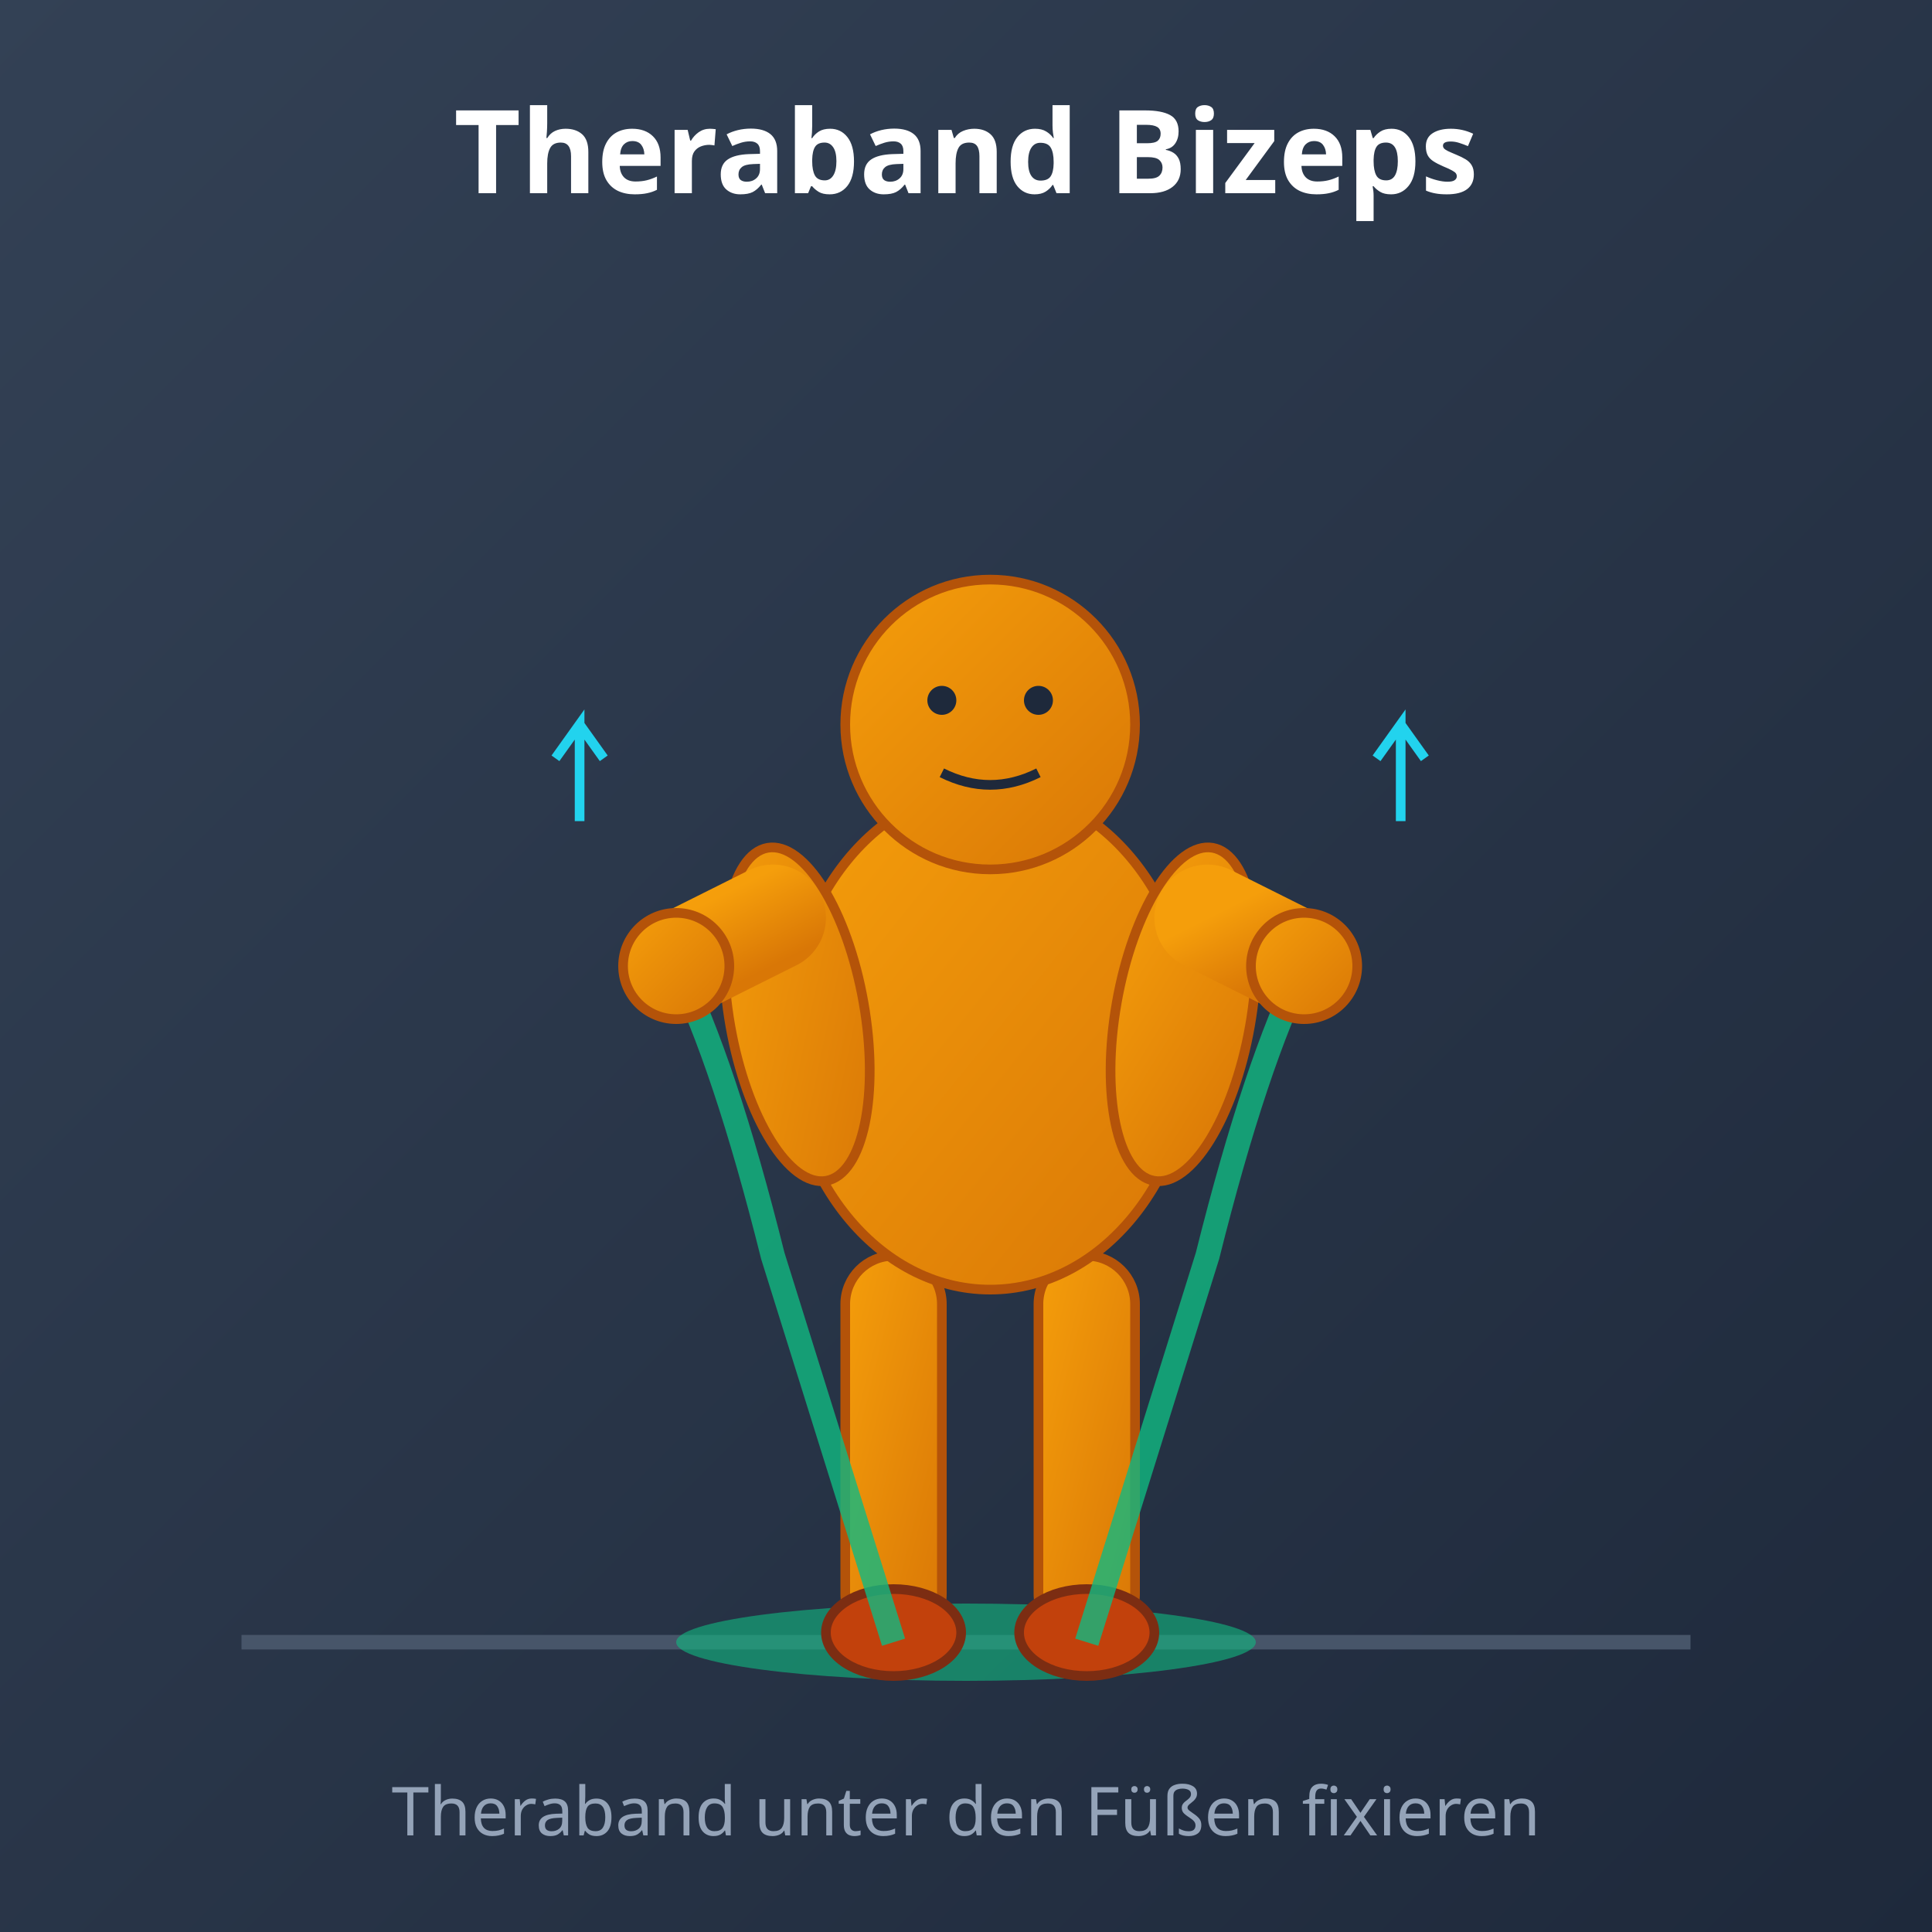
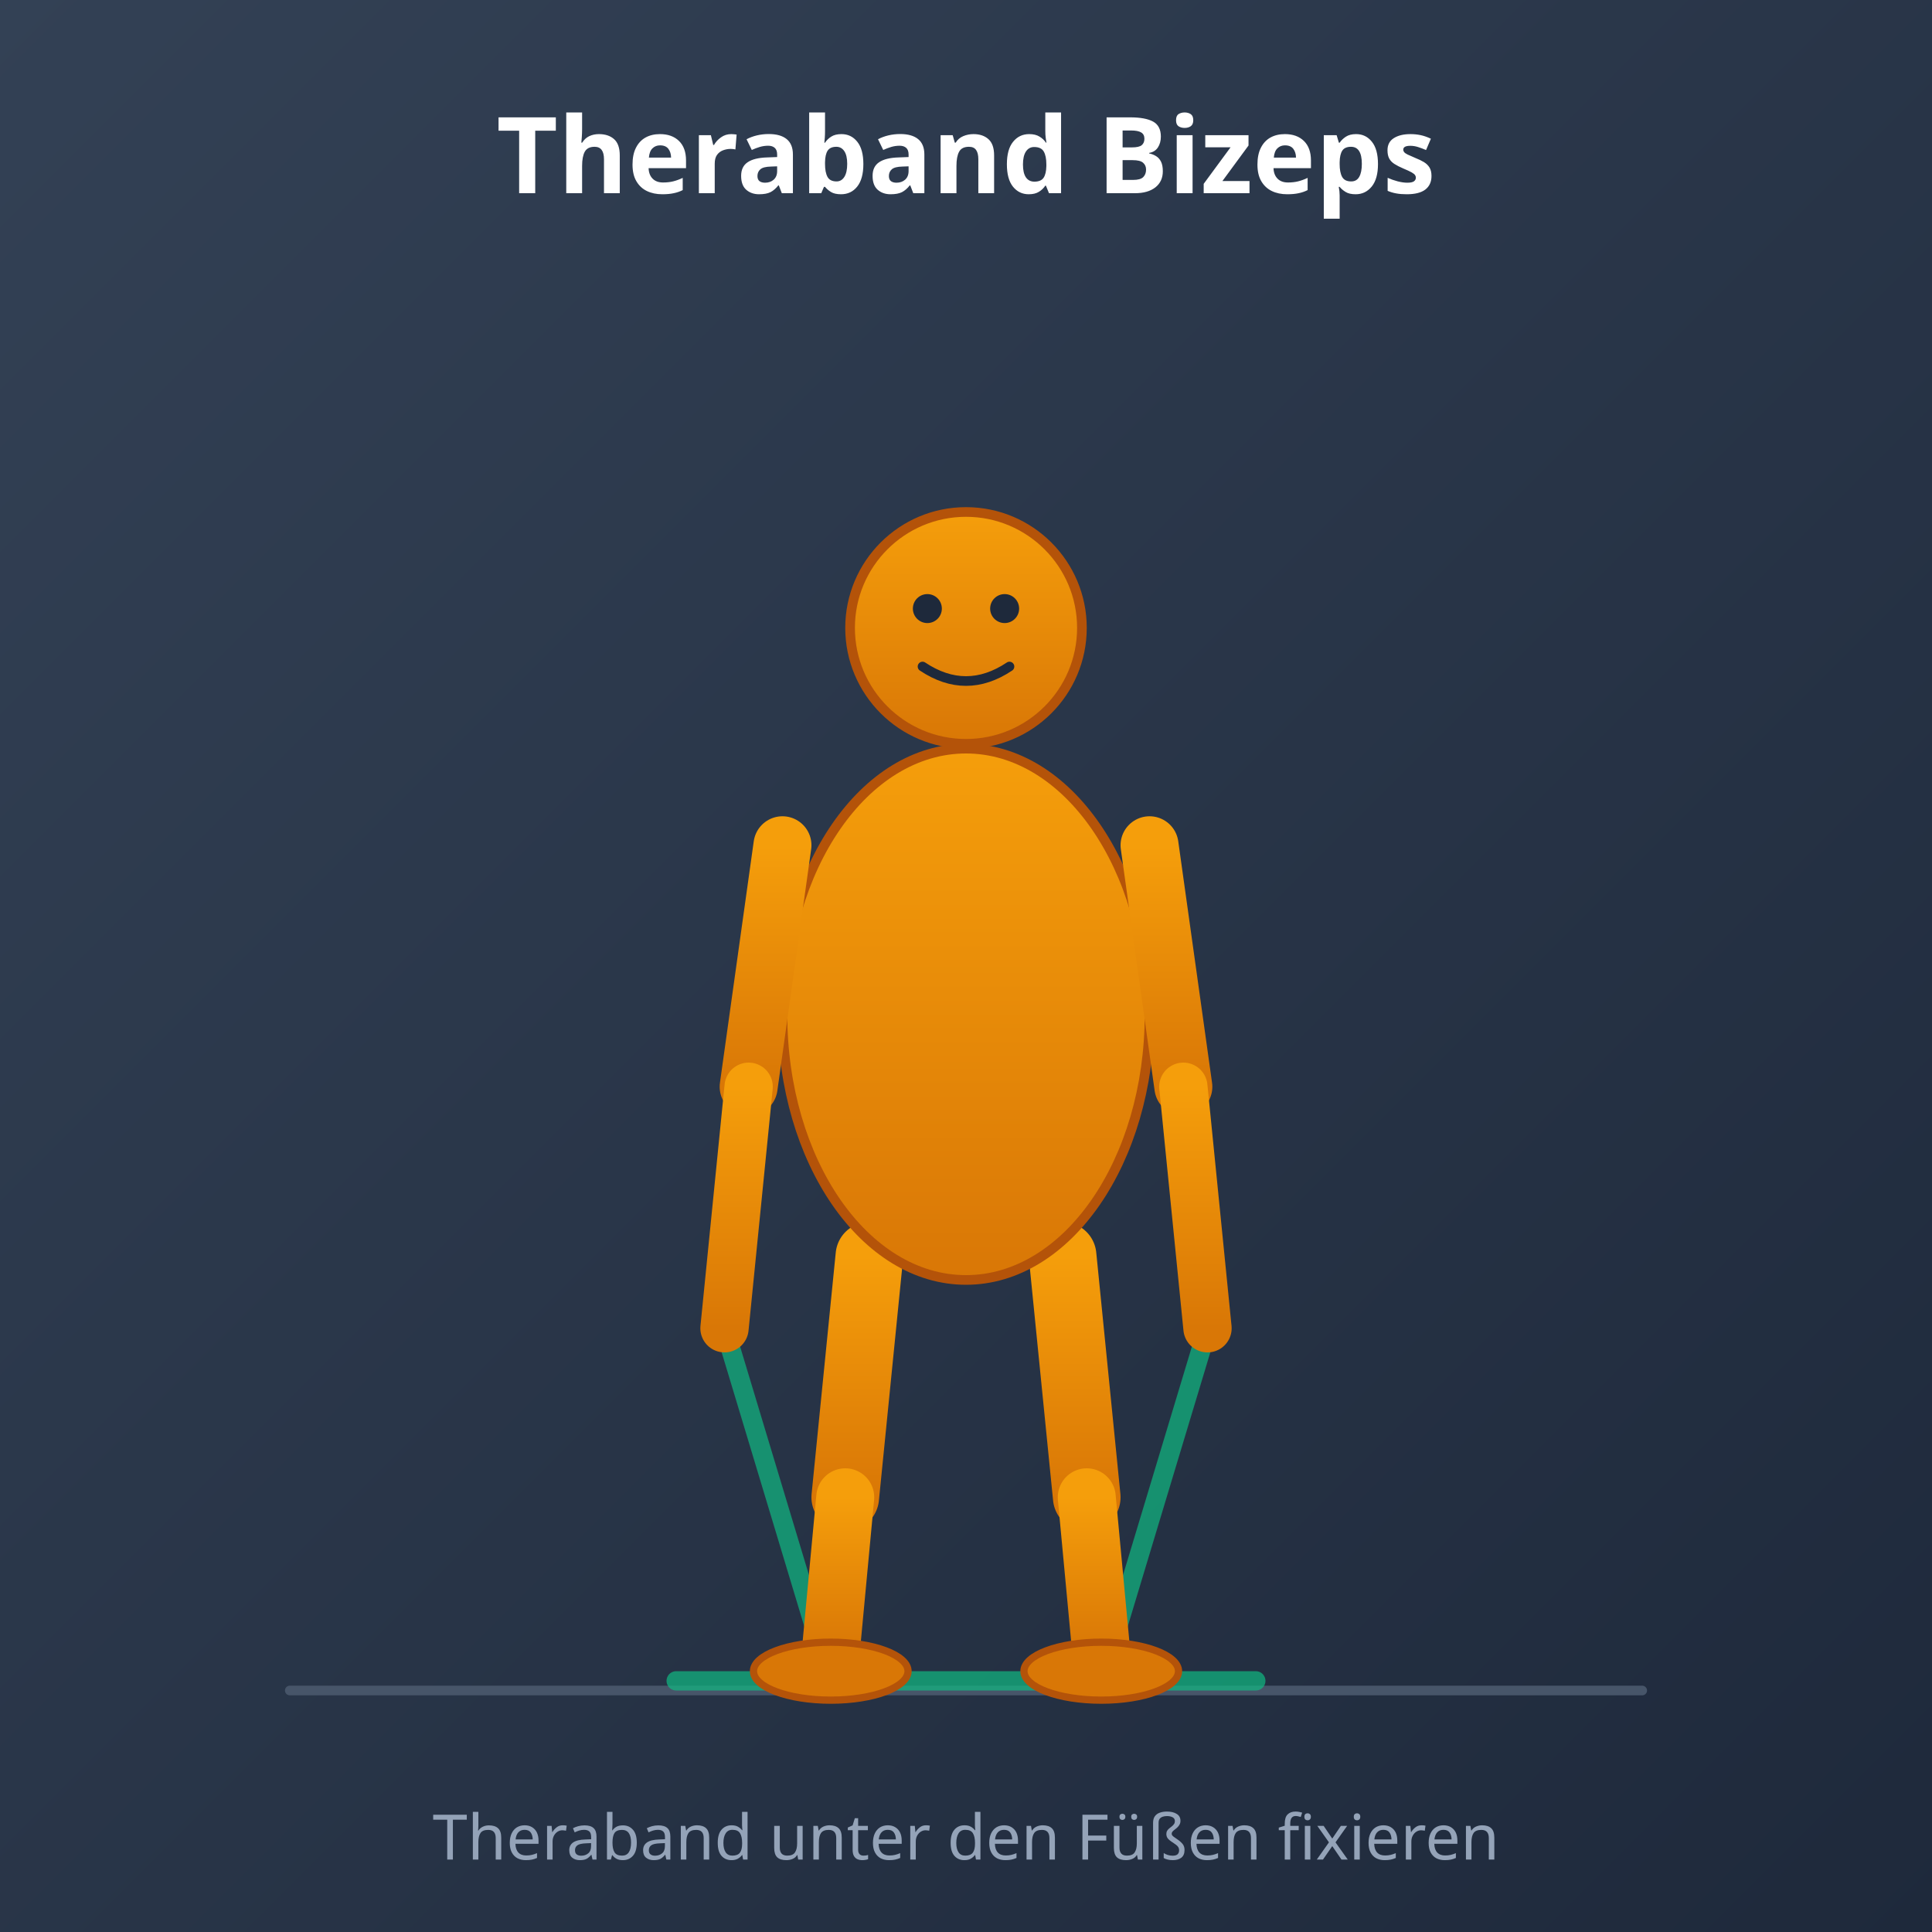
<svg xmlns="http://www.w3.org/2000/svg" width="400" height="400" viewBox="0 0 400 400">
  <defs>
-     <linearGradient id="bgBizeps" x1="0%" y1="0%" x2="100%" y2="100%">
-       <stop offset="0%" style="stop-color:#334155;stop-opacity:1" />
-       <stop offset="100%" style="stop-color:#1e293b;stop-opacity:1" />
+     <linearGradient id="bgTBB" x1="0%" y1="0%" x2="100%" y2="100%">
+       <stop offset="0%" stop-color="#334155" />
+       <stop offset="100%" stop-color="#1e293b" />
    </linearGradient>
-     <linearGradient id="bodyBizeps" x1="0%" y1="0%" x2="100%" y2="100%">
-       <stop offset="0%" style="stop-color:#f59e0b;stop-opacity:1" />
-       <stop offset="100%" style="stop-color:#d97706;stop-opacity:1" />
+     <linearGradient id="bodyTBB" x1="0%" y1="0%" x2="0%" y2="100%">
+       <stop offset="0%" stop-color="#f59e0b" />
+       <stop offset="100%" stop-color="#d97706" />
    </linearGradient>
  </defs>
-   <rect width="400" height="400" fill="url(#bgBizeps)" />
-   <text x="200" y="40" font-family="system-ui" font-size="24" font-weight="bold" fill="#ffffff" text-anchor="middle">Theraband Bizeps</text>
-   <line x1="50" y1="340" x2="350" y2="340" stroke="#475569" stroke-width="3" />
-   <ellipse cx="200" cy="340" rx="60" ry="8" fill="#10b981" opacity="0.6" />
-   <rect x="175" y="260" width="20" height="80" rx="10" fill="url(#bodyBizeps)" stroke="#b45309" stroke-width="2" />
-   <rect x="215" y="260" width="20" height="80" rx="10" fill="url(#bodyBizeps)" stroke="#b45309" stroke-width="2" />
-   <ellipse cx="185" cy="338" rx="14" ry="9" fill="#c2410c" stroke="#7c2d12" stroke-width="2" />
-   <ellipse cx="225" cy="338" rx="14" ry="9" fill="#c2410c" stroke="#7c2d12" stroke-width="2" />
-   <ellipse cx="205" cy="215" rx="42" ry="52" fill="url(#bodyBizeps)" stroke="#b45309" stroke-width="2" />
-   <circle cx="205" cy="150" r="30" fill="url(#bodyBizeps)" stroke="#b45309" stroke-width="2" />
-   <circle cx="195" cy="145" r="3" fill="#1e293b" />
-   <circle cx="215" cy="145" r="3" fill="#1e293b" />
-   <path d="M 195 160 Q 205 165 215 160" stroke="#1e293b" stroke-width="2" fill="none" />
-   <path d="M 185 340 L 160 260 Q 150 220 140 200" stroke="#10b981" stroke-width="5" fill="none" opacity="0.8">
-     <animate attributeName="d" values="M 185 340 L 160 260 Q 150 220 140 200; M 185 340 L 160 260 Q 145 200 135 180; M 185 340 L 160 260 Q 150 220 140 200" dur="2s" repeatCount="indefinite" />
-   </path>
-   <path d="M 225 340 L 250 260 Q 260 220 270 200" stroke="#10b981" stroke-width="5" fill="none" opacity="0.8">
-     <animate attributeName="d" values="M 225 340 L 250 260 Q 260 220 270 200; M 225 340 L 250 260 Q 265 200 275 180; M 225 340 L 250 260 Q 260 220 270 200" dur="2s" repeatCount="indefinite" />
-   </path>
-   <g>
-     <ellipse cx="165" cy="210" rx="14" ry="35" fill="url(#bodyBizeps)" stroke="#b45309" stroke-width="2" transform="rotate(-10 165 210)" />
-     <path d="M 160 190 L 140 200" stroke="url(#bodyBizeps)" stroke-width="22" fill="none" stroke-linecap="round">
-       <animate attributeName="d" values="M 160 190 L 140 200; M 160 190 L 135 180; M 160 190 L 140 200" dur="2s" repeatCount="indefinite" />
-     </path>
-     <circle cx="140" cy="200" r="11" fill="url(#bodyBizeps)" stroke="#b45309" stroke-width="2">
-       <animate attributeName="cy" values="200;180;200" dur="2s" repeatCount="indefinite" />
-       <animate attributeName="cx" values="140;135;140" dur="2s" repeatCount="indefinite" />
-     </circle>
-   </g>
-   <g>
-     <ellipse cx="245" cy="210" rx="14" ry="35" fill="url(#bodyBizeps)" stroke="#b45309" stroke-width="2" transform="rotate(10 245 210)" />
-     <path d="M 250 190 L 270 200" stroke="url(#bodyBizeps)" stroke-width="22" fill="none" stroke-linecap="round">
-       <animate attributeName="d" values="M 250 190 L 270 200; M 250 190 L 275 180; M 250 190 L 270 200" dur="2s" repeatCount="indefinite" />
-     </path>
-     <circle cx="270" cy="200" r="11" fill="url(#bodyBizeps)" stroke="#b45309" stroke-width="2">
-       <animate attributeName="cy" values="200;180;200" dur="2s" repeatCount="indefinite" />
-       <animate attributeName="cx" values="270;275;270" dur="2s" repeatCount="indefinite" />
-     </circle>
-   </g>
-   <path d="M 120 170 L 120 150 L 115 157 M 120 150 L 125 157" stroke="#22d3ee" stroke-width="2" fill="none">
-     <animate attributeName="opacity" values="1;0.3;1" dur="2s" repeatCount="indefinite" />
-   </path>
-   <path d="M 290 170 L 290 150 L 285 157 M 290 150 L 295 157" stroke="#22d3ee" stroke-width="2" fill="none">
-     <animate attributeName="opacity" values="1;0.3;1" dur="2s" repeatCount="indefinite" />
-   </path>
-   <text x="200" y="380" font-family="system-ui" font-size="14" fill="#94a3b8" text-anchor="middle">Theraband unter den Füßen fixieren</text>
+   <rect width="400" height="400" fill="url(#bgTBB)" />
+   <text x="200" y="40" font-family="system-ui,sans-serif" font-size="22" font-weight="bold" fill="#ffffff" text-anchor="middle">Theraband Bizeps</text>
+   <line x1="60" y1="350" x2="340" y2="350" stroke="#475569" stroke-width="2" stroke-linecap="round" />
+   <line x1="140" y1="348" x2="260" y2="348" stroke="#10b981" stroke-width="4" stroke-linecap="round" opacity="0.7" />
+   <line x1="172" y1="348" x2="150" y2="275" stroke="#10b981" stroke-width="4" stroke-linecap="round" opacity="0.7">
+     <animate attributeName="x2" values="150;165;150" dur="2.5s" repeatCount="indefinite" calcMode="spline" keySplines="0.4 0 0.6 1;0.4 0 0.6 1" />
+     <animate attributeName="y2" values="275;185;275" dur="2.5s" repeatCount="indefinite" calcMode="spline" keySplines="0.4 0 0.6 1;0.4 0 0.6 1" />
+   </line>
+   <line x1="228" y1="348" x2="250" y2="275" stroke="#10b981" stroke-width="4" stroke-linecap="round" opacity="0.7">
+     <animate attributeName="x2" values="235;250;235" dur="2.5s" begin="1.25s" repeatCount="indefinite" calcMode="spline" keySplines="0.4 0 0.6 1;0.4 0 0.6 1" />
+     <animate attributeName="y2" values="185;275;185" dur="2.5s" begin="1.25s" repeatCount="indefinite" calcMode="spline" keySplines="0.4 0 0.6 1;0.4 0 0.6 1" />
+   </line>
+   <line x1="180" y1="260" x2="175" y2="310" stroke="url(#bodyTBB)" stroke-width="14" stroke-linecap="round" />
+   <line x1="175" y1="310" x2="172" y2="342" stroke="url(#bodyTBB)" stroke-width="12" stroke-linecap="round" />
+   <ellipse cx="172" cy="346" rx="16" ry="6" fill="#d97706" stroke="#b45309" stroke-width="1.5" />
+   <line x1="220" y1="260" x2="225" y2="310" stroke="url(#bodyTBB)" stroke-width="14" stroke-linecap="round" />
+   <line x1="225" y1="310" x2="228" y2="342" stroke="url(#bodyTBB)" stroke-width="12" stroke-linecap="round" />
+   <ellipse cx="228" cy="346" rx="16" ry="6" fill="#d97706" stroke="#b45309" stroke-width="1.5" />
+   <ellipse cx="200" cy="210" rx="38" ry="55" fill="url(#bodyTBB)" stroke="#b45309" stroke-width="2" />
+   <line x1="162" y1="175" x2="155" y2="225" stroke="url(#bodyTBB)" stroke-width="12" stroke-linecap="round" />
+   <line x1="155" y1="225" x2="150" y2="275" stroke="url(#bodyTBB)" stroke-width="10" stroke-linecap="round">
+     <animate attributeName="x2" values="150;165;150" dur="2.5s" repeatCount="indefinite" calcMode="spline" keySplines="0.4 0 0.6 1;0.4 0 0.6 1" />
+     <animate attributeName="y2" values="275;185;275" dur="2.5s" repeatCount="indefinite" calcMode="spline" keySplines="0.4 0 0.6 1;0.4 0 0.6 1" />
+   </line>
+   <line x1="238" y1="175" x2="245" y2="225" stroke="url(#bodyTBB)" stroke-width="12" stroke-linecap="round" />
+   <line x1="245" y1="225" x2="250" y2="275" stroke="url(#bodyTBB)" stroke-width="10" stroke-linecap="round">
+     <animate attributeName="x2" values="235;250;235" dur="2.5s" begin="1.25s" repeatCount="indefinite" calcMode="spline" keySplines="0.4 0 0.6 1;0.4 0 0.6 1" />
+     <animate attributeName="y2" values="185;275;185" dur="2.5s" begin="1.25s" repeatCount="indefinite" calcMode="spline" keySplines="0.4 0 0.6 1;0.4 0 0.6 1" />
+   </line>
+   <circle cx="200" cy="130" r="24" fill="url(#bodyTBB)" stroke="#b45309" stroke-width="2" />
+   <circle cx="192" cy="126" r="3" fill="#1e293b" />
+   <circle cx="208" cy="126" r="3" fill="#1e293b" />
+   <path d="M191 138 Q200 144 209 138" stroke="#1e293b" stroke-width="2" fill="none" stroke-linecap="round" />
+   <text x="200" y="385" font-family="system-ui,sans-serif" font-size="13" fill="#94a3b8" text-anchor="middle">Theraband unter den Füßen fixieren</text>
</svg>
